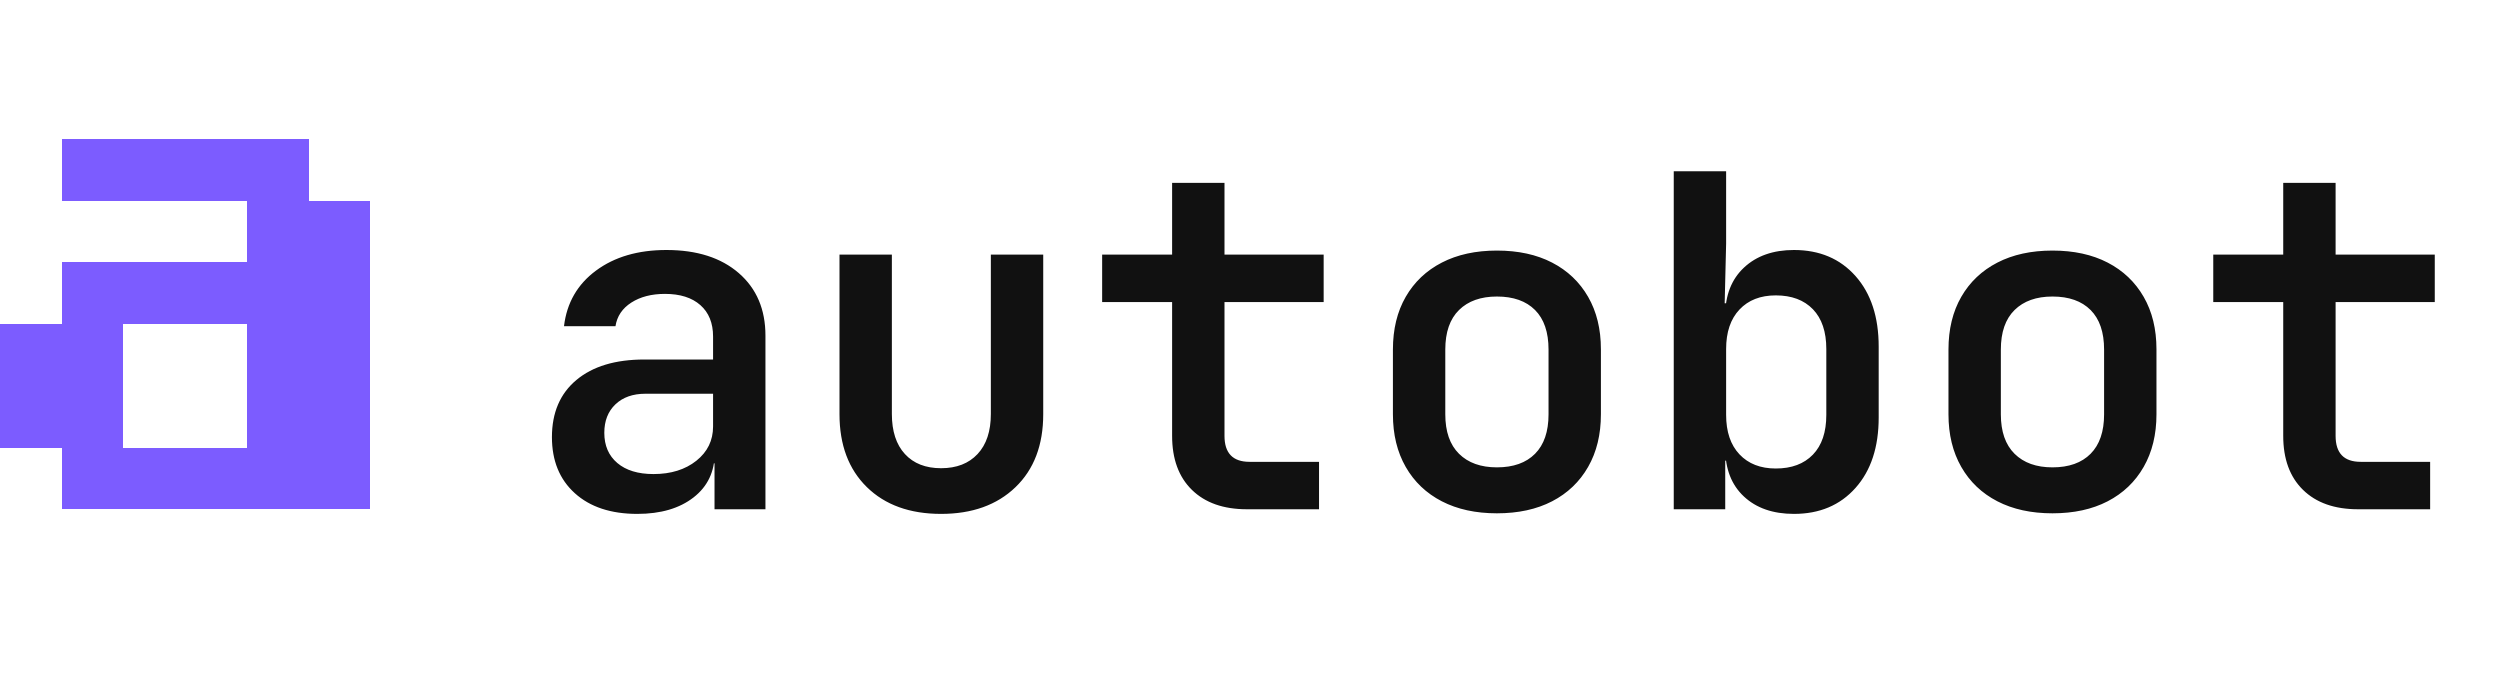
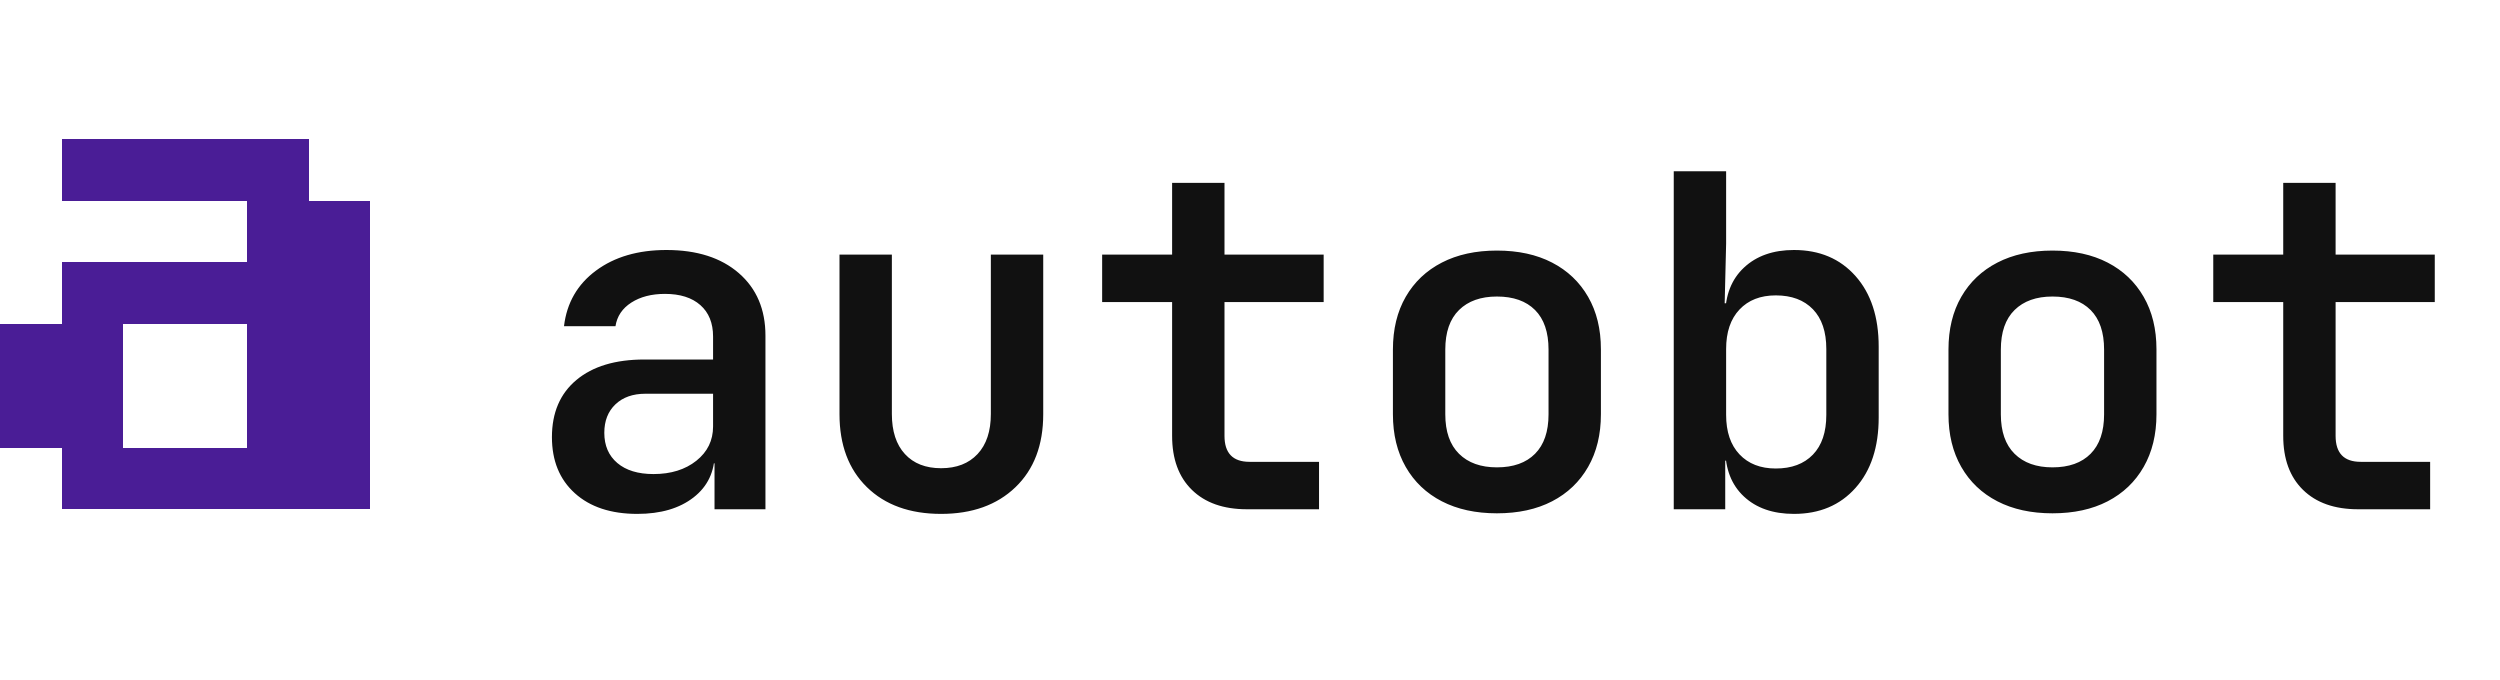
<svg xmlns="http://www.w3.org/2000/svg" width="162" height="44" viewBox="0 0 162 44" role="img" aria-label="Autobot" shape-rendering="crispEdges">
-   <rect x="4" y="9" width="16" height="4" fill="#7C5CFF" />
-   <rect x="16" y="13" width="8" height="4" fill="#7C5CFF" />
-   <rect x="4" y="17" width="20" height="4" fill="#7C5CFF" />
-   <rect x="0" y="21" width="8" height="4" fill="#7C5CFF" />
-   <rect x="16" y="21" width="8" height="4" fill="#7C5CFF" />
-   <rect x="0" y="25" width="8" height="4" fill="#7C5CFF" />
-   <rect x="16" y="25" width="8" height="4" fill="#7C5CFF" />
-   <rect x="4" y="29" width="20" height="4" fill="#7C5CFF" />
+   <rect x="4" y="9" width="16" height="4" fill="#4A1D96" />
+   <rect x="16" y="13" width="8" height="4" fill="#4A1D96" />
+   <rect x="4" y="17" width="20" height="4" fill="#4A1D96" />
+   <rect x="0" y="21" width="8" height="4" fill="#4A1D96" />
+   <rect x="16" y="21" width="8" height="4" fill="#4A1D96" />
+   <rect x="0" y="25" width="8" height="4" fill="#4A1D96" />
+   <rect x="16" y="25" width="8" height="4" fill="#4A1D96" />
+   <rect x="4" y="29" width="20" height="4" fill="#4A1D96" />
  <path d="M41.297 33.3Q38.73 33.3 37.248 31.959Q35.765 30.618 35.765 28.327Q35.765 25.947 37.352 24.622Q38.938 23.296 41.754 23.296H46.207V21.808Q46.207 20.498 45.384 19.771Q44.562 19.044 43.09 19.044Q41.788 19.044 40.91 19.607Q40.033 20.17 39.883 21.139H36.547Q36.817 18.87 38.621 17.535Q40.424 16.2 43.185 16.2Q46.15 16.2 47.876 17.699Q49.601 19.198 49.601 21.753V33.0H46.301V30.023H45.747L46.313 29.342Q46.313 31.169 44.941 32.234Q43.569 33.3 41.297 33.3ZM42.347 30.719Q44.039 30.719 45.123 29.857Q46.207 28.996 46.207 27.636V25.514H41.826Q40.603 25.514 39.881 26.2Q39.159 26.887 39.159 28.047Q39.159 29.289 40.003 30.004Q40.847 30.719 42.347 30.719ZM60.982 33.3Q57.947 33.3 56.173 31.565Q54.399 29.829 54.399 26.838V16.5H57.793V26.827Q57.793 28.501 58.638 29.421Q59.482 30.34 60.982 30.34Q62.488 30.34 63.347 29.421Q64.207 28.501 64.207 26.827V16.5H67.601V26.838Q67.601 29.841 65.803 31.57Q64.005 33.3 60.982 33.3ZM80.8 33.0Q78.52 33.0 77.236 31.744Q75.953 30.489 75.953 28.245V19.573H71.419V16.5H75.953V11.85H79.347V16.5H85.773V19.573H79.347V28.245Q79.347 29.927 80.973 29.927H85.473V33.0ZM97.0 33.263Q94.939 33.263 93.43 32.484Q91.92 31.705 91.091 30.257Q90.261 28.809 90.261 26.847V22.653Q90.261 20.673 91.091 19.234Q91.92 17.795 93.43 17.016Q94.939 16.237 97.0 16.237Q99.073 16.237 100.576 17.016Q102.08 17.795 102.909 19.234Q103.739 20.673 103.739 22.634V26.847Q103.739 28.809 102.909 30.257Q102.08 31.705 100.576 32.484Q99.073 33.263 97.0 33.263ZM97.0 30.285Q98.597 30.285 99.471 29.405Q100.345 28.525 100.345 26.847V22.653Q100.345 20.964 99.471 20.089Q98.597 19.215 97.0 19.215Q95.433 19.215 94.544 20.089Q93.655 20.964 93.655 22.653V26.847Q93.655 28.525 94.544 29.405Q95.433 30.285 97.0 30.285ZM116.249 33.3Q114.209 33.3 113.002 32.17Q111.795 31.041 111.795 29.058L112.532 29.85H111.795V33.0H108.459V11.1H111.853V15.784L111.759 19.65H112.532L111.795 20.442Q111.795 18.478 113.011 17.339Q114.228 16.2 116.249 16.2Q118.739 16.2 120.239 17.89Q121.739 19.581 121.739 22.466V27.053Q121.739 29.931 120.239 31.615Q118.739 33.3 116.249 33.3ZM115.072 30.359Q116.608 30.359 117.477 29.46Q118.345 28.561 118.345 26.884V22.616Q118.345 20.939 117.477 20.04Q116.608 19.141 115.072 19.141Q113.583 19.141 112.718 20.058Q111.853 20.975 111.853 22.616V26.884Q111.853 28.525 112.718 29.442Q113.583 30.359 115.072 30.359ZM133.0 33.263Q130.939 33.263 129.43 32.484Q127.92 31.705 127.091 30.257Q126.261 28.809 126.261 26.847V22.653Q126.261 20.673 127.091 19.234Q127.92 17.795 129.43 17.016Q130.939 16.237 133.0 16.237Q135.073 16.237 136.576 17.016Q138.08 17.795 138.909 19.234Q139.739 20.673 139.739 22.634V26.847Q139.739 28.809 138.909 30.257Q138.08 31.705 136.576 32.484Q135.073 33.263 133.0 33.263ZM133.0 30.285Q134.597 30.285 135.471 29.405Q136.345 28.525 136.345 26.847V22.653Q136.345 20.964 135.471 20.089Q134.597 19.215 133.0 19.215Q131.433 19.215 130.544 20.089Q129.655 20.964 129.655 22.653V26.847Q129.655 28.525 130.544 29.405Q131.433 30.285 133.0 30.285ZM152.8 33.0Q150.52 33.0 149.236 31.744Q147.953 30.489 147.953 28.245V19.573H143.419V16.5H147.953V11.85H151.347V16.5H157.773V19.573H151.347V28.245Q151.347 29.927 152.973 29.927H157.473V33.0Z" fill="#111111" shape-rendering="geometricPrecision" />
</svg>
